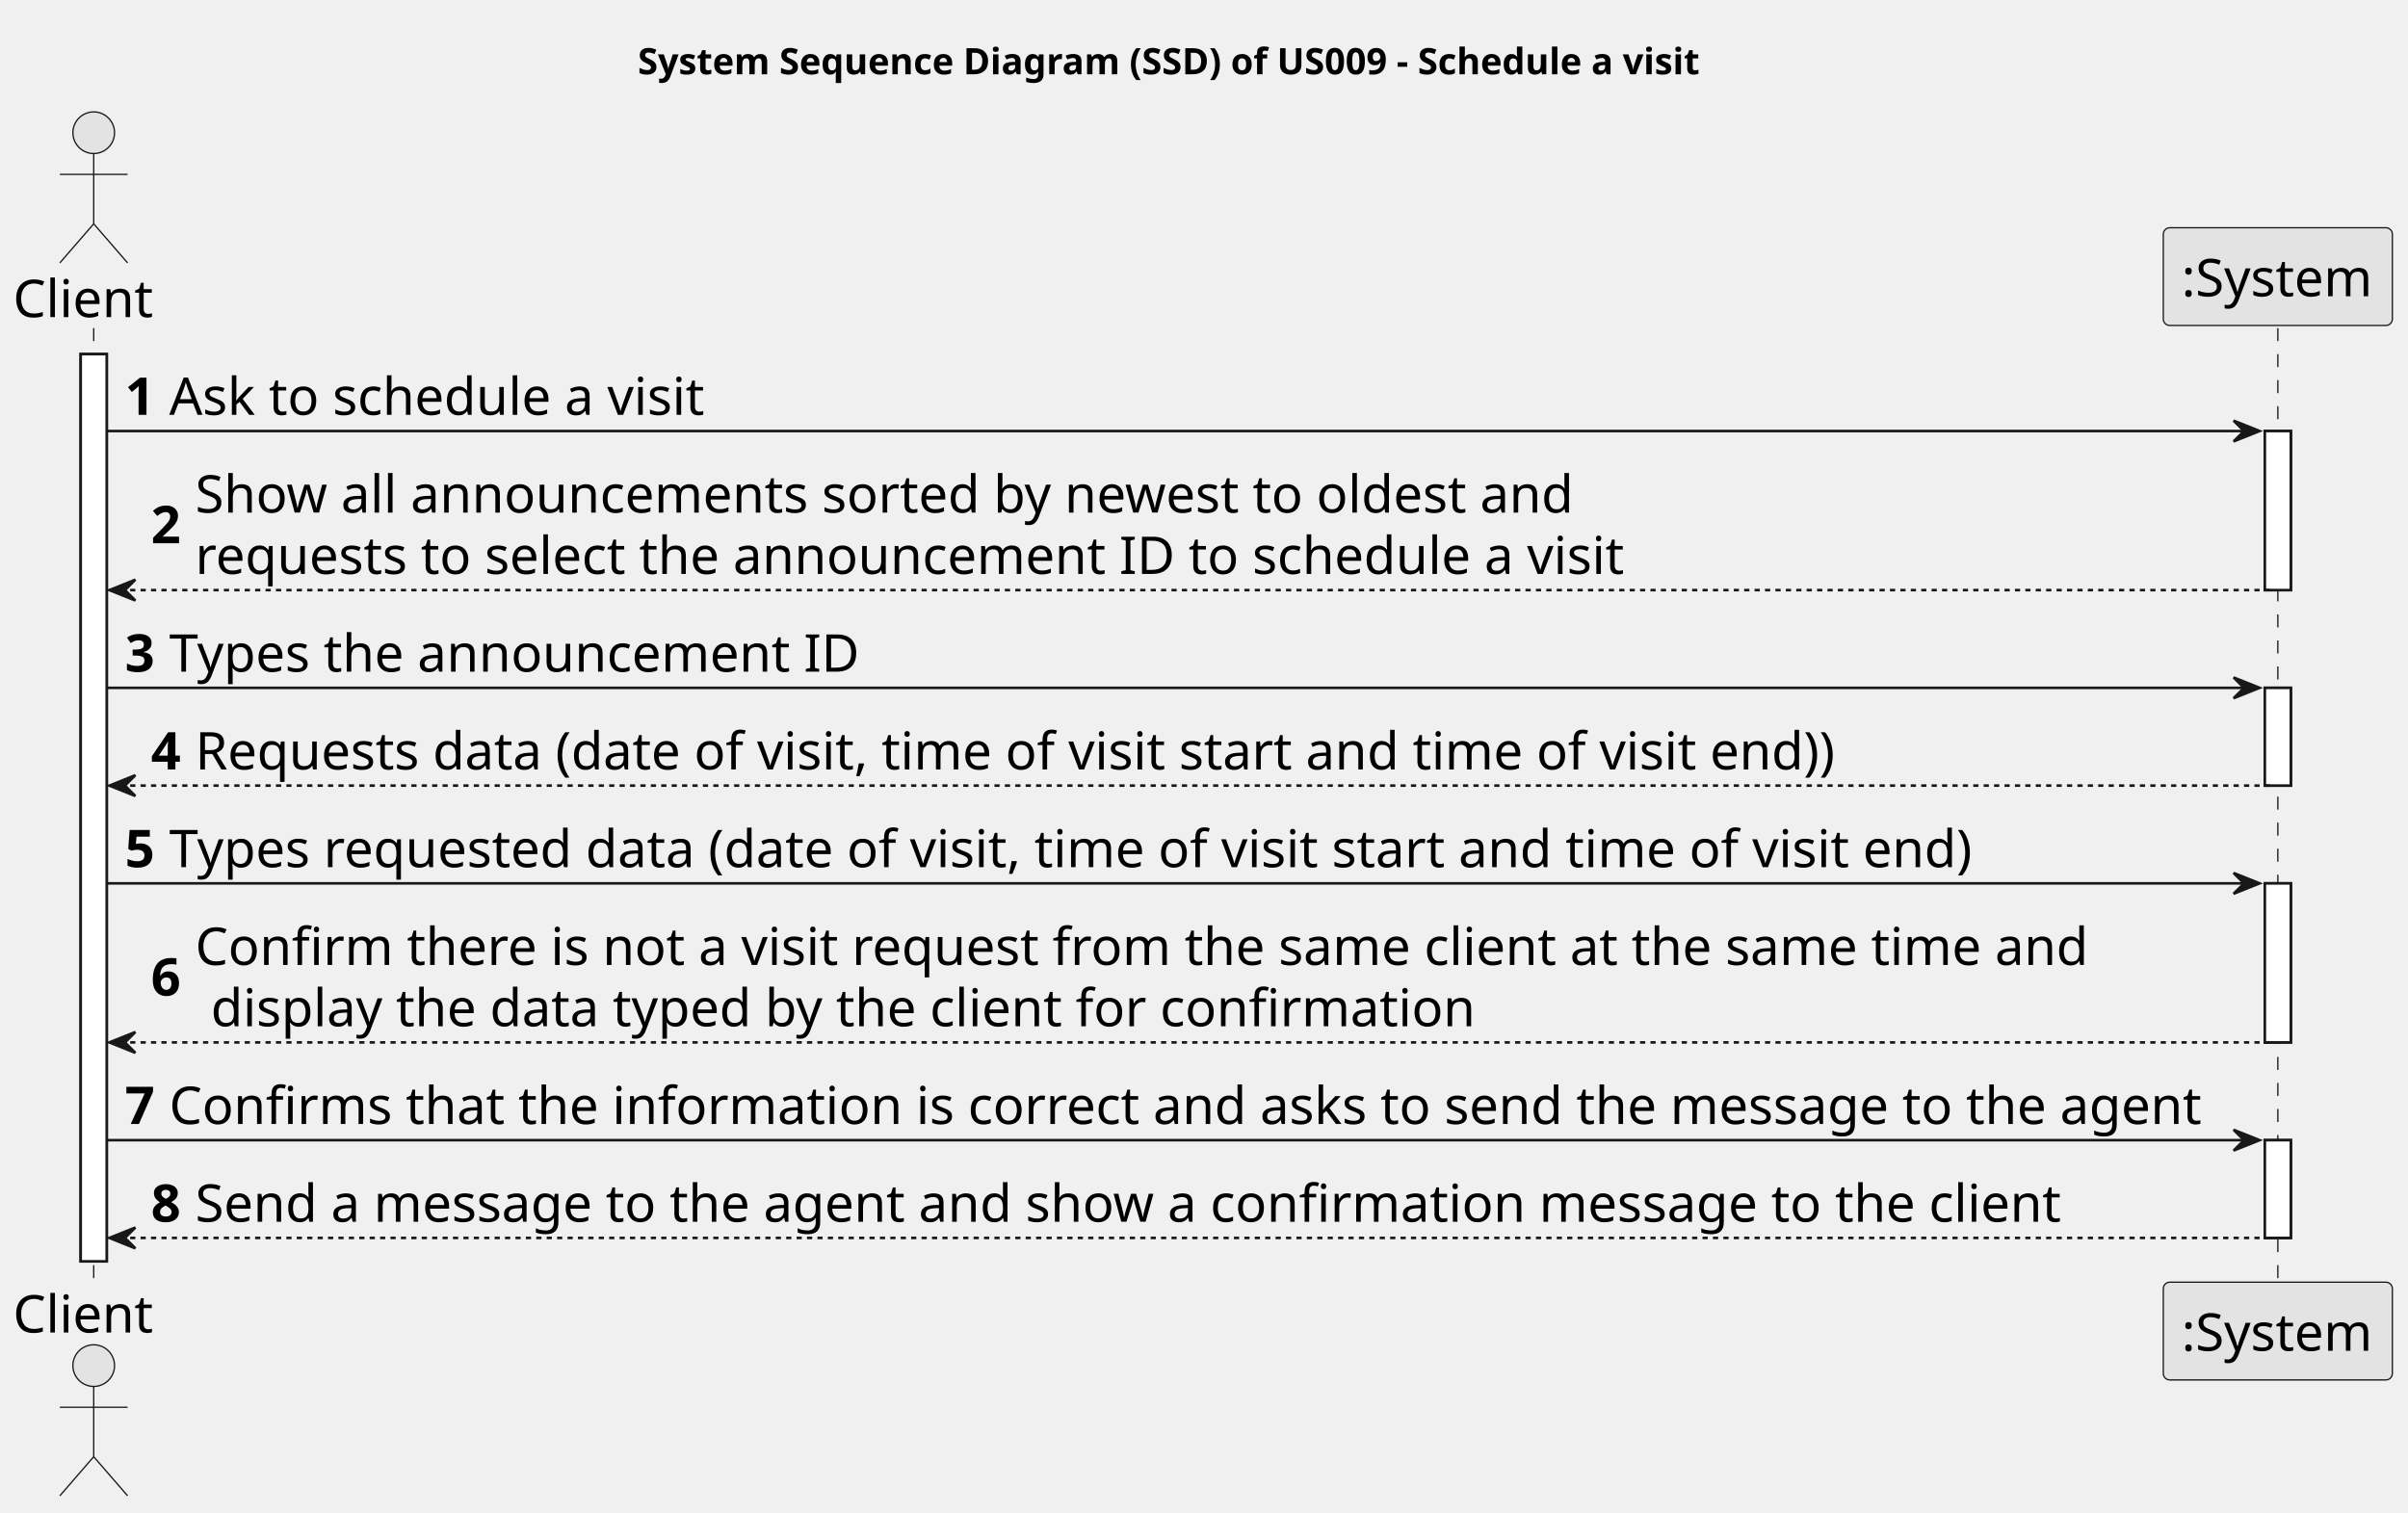
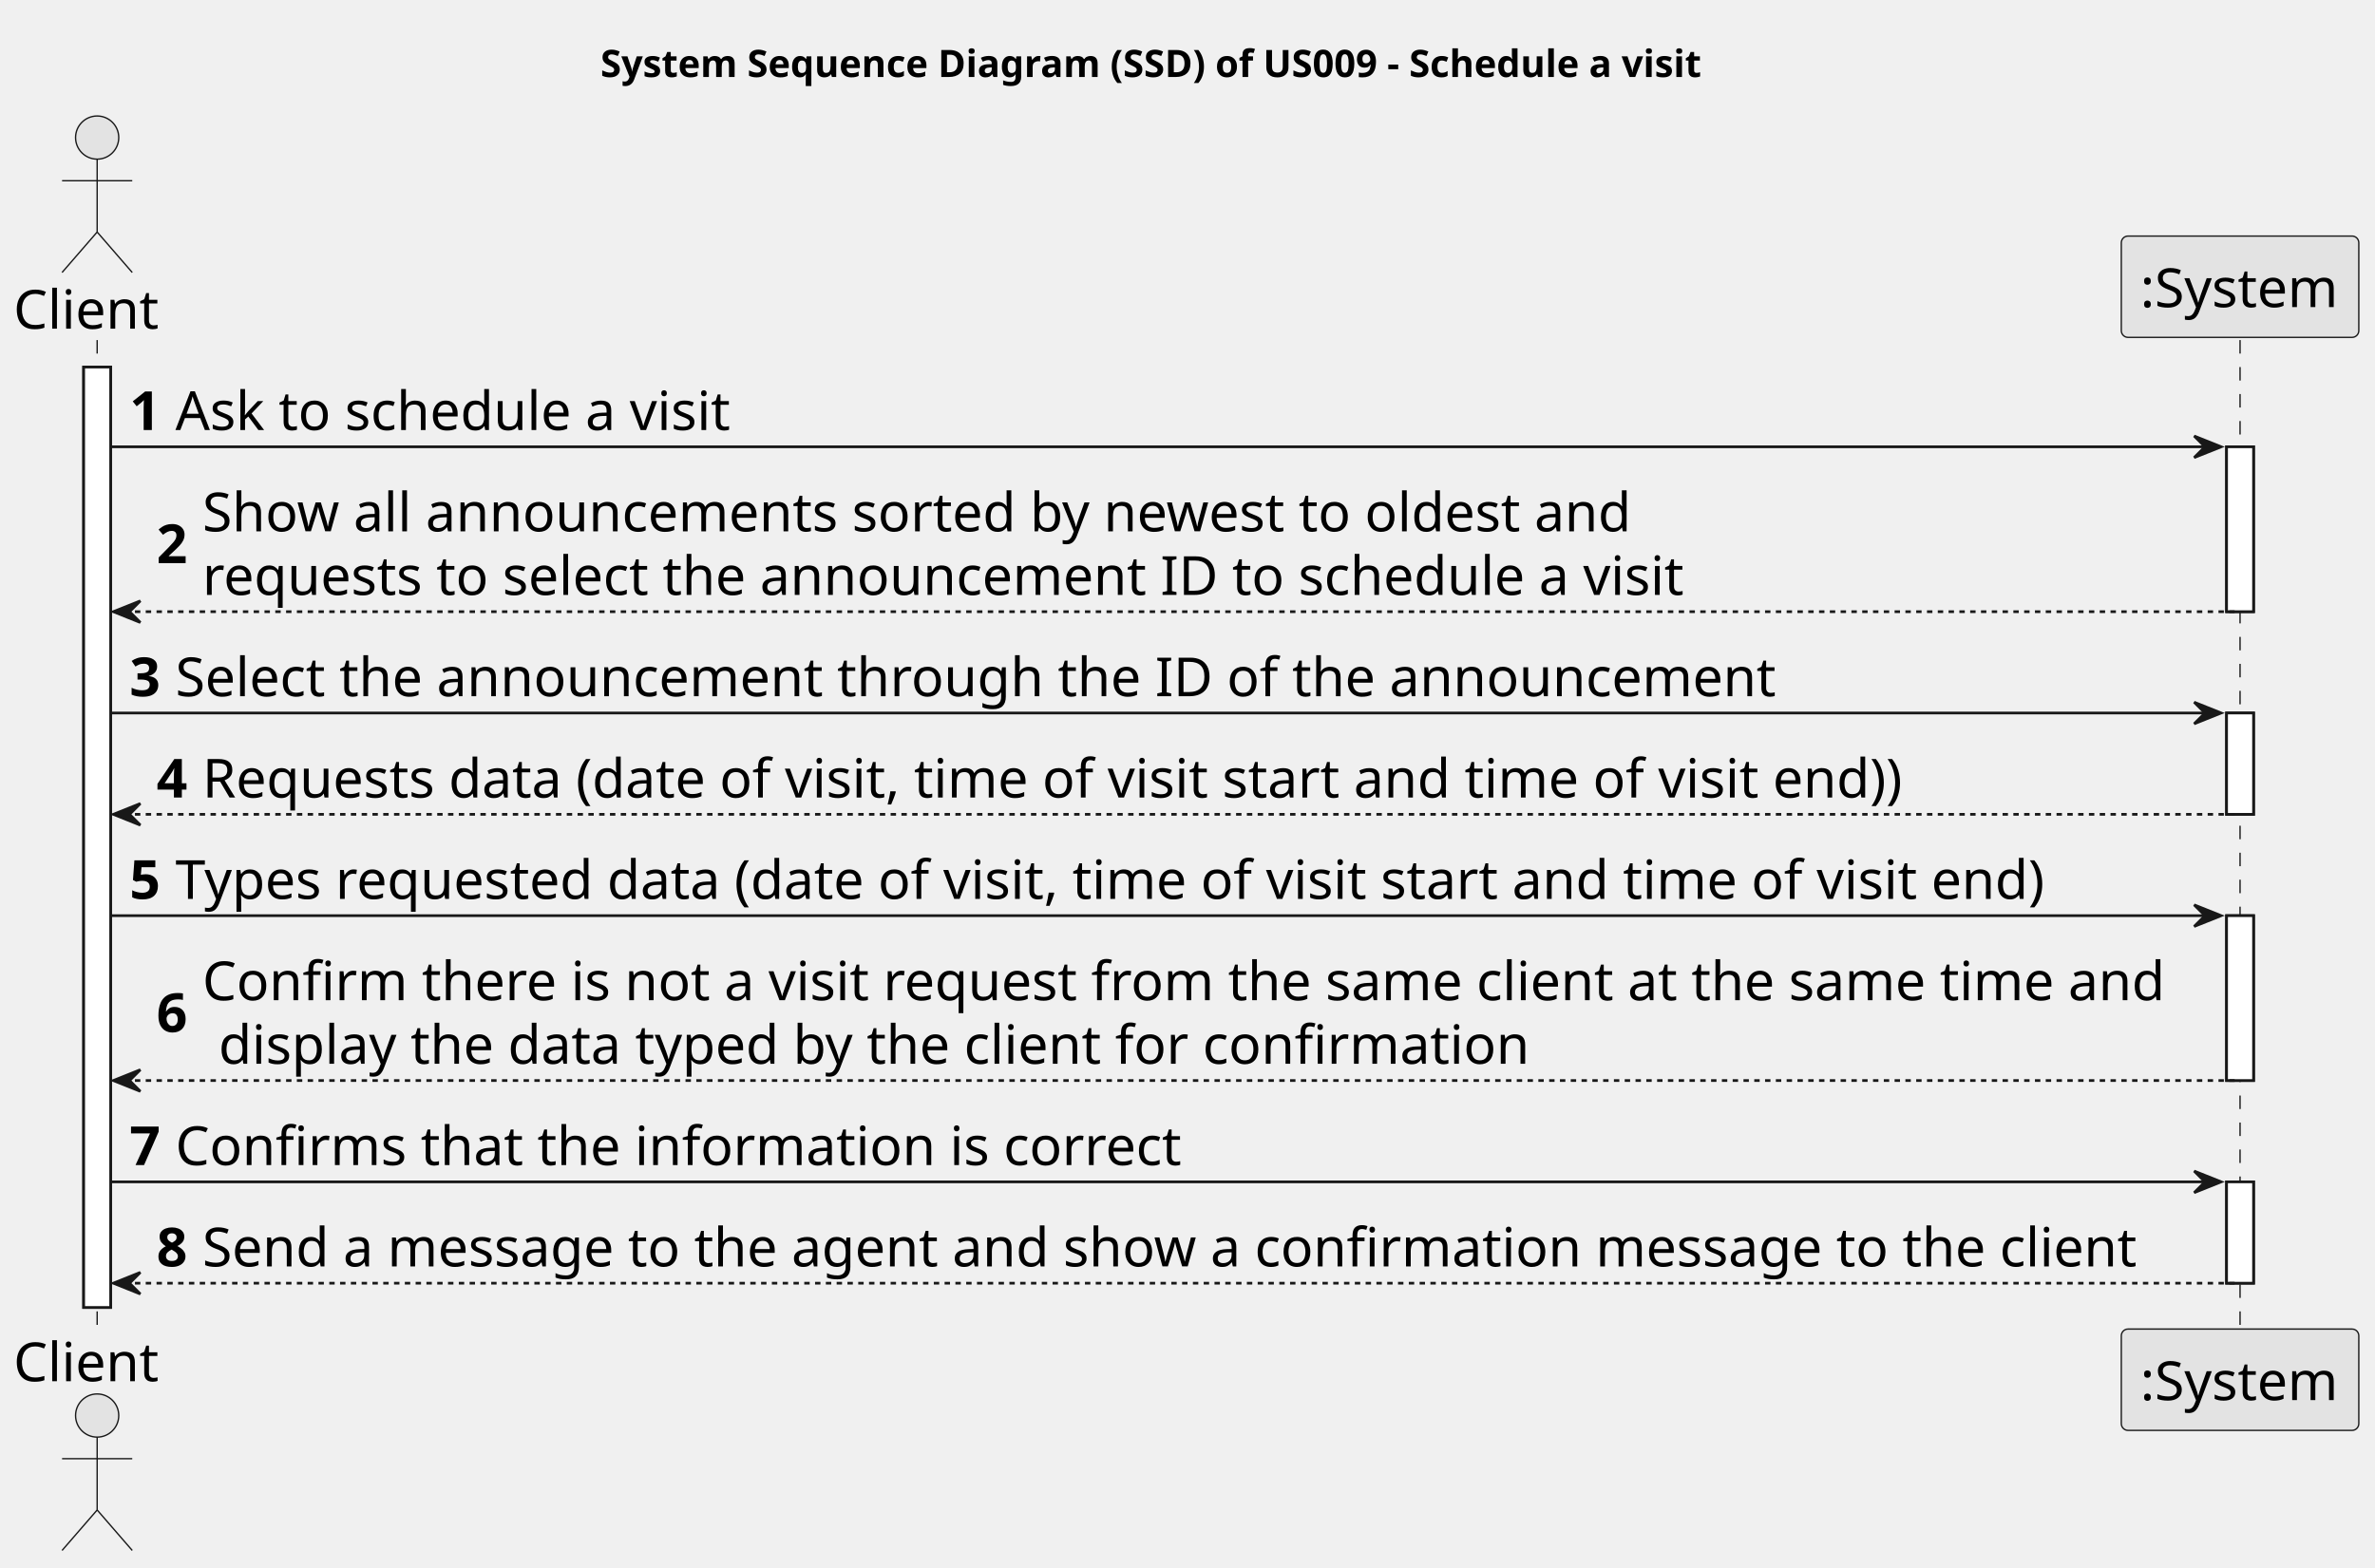
- <svg xmlns="http://www.w3.org/2000/svg" contentStyleType="text/css" height="581px" preserveAspectRatio="none" style="width:925px;height:581px;background:#FFFFFF;" version="1.1" viewBox="0 0 925 581" width="925px" zoomAndPan="magnify">
+ <svg xmlns="http://www.w3.org/2000/svg" contentStyleType="text/css" height="581px" preserveAspectRatio="none" style="width:880px;height:581px;background:#FFFFFF;" version="1.1" viewBox="0 0 880 581" width="880px" zoomAndPan="magnify">
  <defs />
  <g>
-     <text fill="#000000" font-family="sans-serif" font-size="14" font-weight="bold" lengthAdjust="spacing" textLength="433" x="245" y="28.535">System Sequence Diagram (SSD) of US009 - Schedule a visit</text>
+     <text fill="#000000" font-family="sans-serif" font-size="14" font-weight="bold" lengthAdjust="spacing" textLength="433" x="222.5" y="28.535">System Sequence Diagram (SSD) of US009 - Schedule a visit</text>
    <rect fill="#FFFFFF" height="348.547" style="stroke:#181818;stroke-width:1.0;" width="10" x="31" y="136.043" />
-     <rect fill="#FFFFFF" height="61.109" style="stroke:#181818;stroke-width:1.0;" width="10" x="870" y="165.598" />
-     <rect fill="#FFFFFF" height="37.555" style="stroke:#181818;stroke-width:1.0;" width="10" x="870" y="264.262" />
-     <rect fill="#FFFFFF" height="61.109" style="stroke:#181818;stroke-width:1.0;" width="10" x="870" y="339.371" />
-     <rect fill="#FFFFFF" height="37.555" style="stroke:#181818;stroke-width:1.0;" width="10" x="870" y="438.035" />
+     <rect fill="#FFFFFF" height="61.109" style="stroke:#181818;stroke-width:1.0;" width="10" x="825" y="165.598" />
+     <rect fill="#FFFFFF" height="37.555" style="stroke:#181818;stroke-width:1.0;" width="10" x="825" y="264.262" />
+     <rect fill="#FFFFFF" height="61.109" style="stroke:#181818;stroke-width:1.0;" width="10" x="825" y="339.371" />
+     <rect fill="#FFFFFF" height="37.555" style="stroke:#181818;stroke-width:1.0;" width="10" x="825" y="438.035" />
    <line style="stroke:#181818;stroke-width:0.5;stroke-dasharray:5.0,5.0;" x1="36" x2="36" y1="126.043" y2="493.59" />
-     <line style="stroke:#181818;stroke-width:0.5;stroke-dasharray:5.0,5.0;" x1="875" x2="875" y1="126.043" y2="493.59" />
+     <line style="stroke:#181818;stroke-width:0.5;stroke-dasharray:5.0,5.0;" x1="830" x2="830" y1="126.043" y2="493.59" />
    <text fill="#000000" font-family="sans-serif" font-size="20" lengthAdjust="spacing" textLength="56" x="5" y="121.824">Client</text>
    <ellipse cx="36" cy="50.988" fill="#E3E3E3" rx="8" ry="8" style="stroke:#181818;stroke-width:0.5;" />
    <path d="M36,58.988 L36,85.988 M23,66.988 L49,66.988 M36,85.988 L23,100.988 M36,85.988 L49,100.988 " fill="none" style="stroke:#181818;stroke-width:0.5;" />
    <text fill="#000000" font-family="sans-serif" font-size="20" lengthAdjust="spacing" textLength="56" x="5" y="511.926">Client</text>
    <ellipse cx="36" cy="524.644" fill="#E3E3E3" rx="8" ry="8" style="stroke:#181818;stroke-width:0.5;" />
    <path d="M36,532.644 L36,559.644 M23,540.644 L49,540.644 M36,559.644 L23,574.644 M36,559.644 L49,574.644 " fill="none" style="stroke:#181818;stroke-width:0.5;" />
-     <rect fill="#E3E3E3" height="37.555" rx="2.5" ry="2.5" style="stroke:#181818;stroke-width:0.5;" width="88" x="831" y="87.488" />
-     <text fill="#000000" font-family="sans-serif" font-size="20" lengthAdjust="spacing" textLength="74" x="838" y="113.824">:System</text>
-     <rect fill="#E3E3E3" height="37.555" rx="2.5" ry="2.5" style="stroke:#181818;stroke-width:0.5;" width="88" x="831" y="492.59" />
-     <text fill="#000000" font-family="sans-serif" font-size="20" lengthAdjust="spacing" textLength="74" x="838" y="518.926">:System</text>
+     <rect fill="#E3E3E3" height="37.555" rx="2.5" ry="2.5" style="stroke:#181818;stroke-width:0.5;" width="88" x="786" y="87.488" />
+     <text fill="#000000" font-family="sans-serif" font-size="20" lengthAdjust="spacing" textLength="74" x="793" y="113.824">:System</text>
+     <rect fill="#E3E3E3" height="37.555" rx="2.5" ry="2.5" style="stroke:#181818;stroke-width:0.5;" width="88" x="786" y="492.59" />
+     <text fill="#000000" font-family="sans-serif" font-size="20" lengthAdjust="spacing" textLength="74" x="793" y="518.926">:System</text>
    <rect fill="#FFFFFF" height="348.547" style="stroke:#181818;stroke-width:1.0;" width="10" x="31" y="136.043" />
-     <rect fill="#FFFFFF" height="61.109" style="stroke:#181818;stroke-width:1.0;" width="10" x="870" y="165.598" />
-     <rect fill="#FFFFFF" height="37.555" style="stroke:#181818;stroke-width:1.0;" width="10" x="870" y="264.262" />
-     <rect fill="#FFFFFF" height="61.109" style="stroke:#181818;stroke-width:1.0;" width="10" x="870" y="339.371" />
-     <rect fill="#FFFFFF" height="37.555" style="stroke:#181818;stroke-width:1.0;" width="10" x="870" y="438.035" />
-     <polygon fill="#181818" points="858,161.598,868,165.598,858,169.598,862,165.598" style="stroke:#181818;stroke-width:1.0;" />
-     <line style="stroke:#181818;stroke-width:1.0;" x1="41" x2="864" y1="165.598" y2="165.598" />
+     <rect fill="#FFFFFF" height="61.109" style="stroke:#181818;stroke-width:1.0;" width="10" x="825" y="165.598" />
+     <rect fill="#FFFFFF" height="37.555" style="stroke:#181818;stroke-width:1.0;" width="10" x="825" y="264.262" />
+     <rect fill="#FFFFFF" height="61.109" style="stroke:#181818;stroke-width:1.0;" width="10" x="825" y="339.371" />
+     <rect fill="#FFFFFF" height="37.555" style="stroke:#181818;stroke-width:1.0;" width="10" x="825" y="438.035" />
+     <polygon fill="#181818" points="813,161.598,823,165.598,813,169.598,817,165.598" style="stroke:#181818;stroke-width:1.0;" />
+     <line style="stroke:#181818;stroke-width:1.0;" x1="41" x2="819" y1="165.598" y2="165.598" />
    <text fill="#000000" font-family="sans-serif" font-size="20" font-weight="bold" lengthAdjust="spacing" textLength="13" x="48" y="159.379">1</text>
    <text fill="#000000" font-family="sans-serif" font-size="20" lengthAdjust="spacing" textLength="214" x="65" y="159.379">Ask to schedule a visit</text>
    <polygon fill="#181818" points="52,222.707,42,226.707,52,230.707,48,226.707" style="stroke:#181818;stroke-width:1.0;" />
-     <line style="stroke:#181818;stroke-width:1.0;stroke-dasharray:2.0,2.0;" x1="46" x2="874" y1="226.707" y2="226.707" />
+     <line style="stroke:#181818;stroke-width:1.0;stroke-dasharray:2.0,2.0;" x1="46" x2="829" y1="226.707" y2="226.707" />
    <text fill="#000000" font-family="sans-serif" font-size="20" font-weight="bold" lengthAdjust="spacing" textLength="13" x="58" y="208.711">2</text>
    <text fill="#000000" font-family="sans-serif" font-size="20" lengthAdjust="spacing" textLength="536" x="75" y="196.934">Show all announcements sorted by newest to oldest and</text>
    <text fill="#000000" font-family="sans-serif" font-size="20" lengthAdjust="spacing" textLength="556" x="75" y="220.488">requests to select the announcement ID to schedule a visit</text>
-     <polygon fill="#181818" points="858,260.262,868,264.262,858,268.262,862,264.262" style="stroke:#181818;stroke-width:1.0;" />
-     <line style="stroke:#181818;stroke-width:1.0;" x1="41" x2="864" y1="264.262" y2="264.262" />
+     <polygon fill="#181818" points="813,260.262,823,264.262,813,268.262,817,264.262" style="stroke:#181818;stroke-width:1.0;" />
+     <line style="stroke:#181818;stroke-width:1.0;" x1="41" x2="819" y1="264.262" y2="264.262" />
    <text fill="#000000" font-family="sans-serif" font-size="20" font-weight="bold" lengthAdjust="spacing" textLength="13" x="48" y="258.043">3</text>
-     <text fill="#000000" font-family="sans-serif" font-size="20" lengthAdjust="spacing" textLength="267" x="65" y="258.043">Types the announcement ID</text>
+     <text fill="#000000" font-family="sans-serif" font-size="20" lengthAdjust="spacing" textLength="591" x="65" y="258.043">Select the announcement through the ID of the announcement</text>
    <polygon fill="#181818" points="52,297.816,42,301.816,52,305.816,48,301.816" style="stroke:#181818;stroke-width:1.0;" />
-     <line style="stroke:#181818;stroke-width:1.0;stroke-dasharray:2.0,2.0;" x1="46" x2="874" y1="301.816" y2="301.816" />
+     <line style="stroke:#181818;stroke-width:1.0;stroke-dasharray:2.0,2.0;" x1="46" x2="829" y1="301.816" y2="301.816" />
    <text fill="#000000" font-family="sans-serif" font-size="20" font-weight="bold" lengthAdjust="spacing" textLength="13" x="58" y="295.598">4</text>
    <text fill="#000000" font-family="sans-serif" font-size="20" lengthAdjust="spacing" textLength="651" x="75" y="295.598">Requests data (date of visit, time of visit start and time of visit end))</text>
-     <polygon fill="#181818" points="858,335.371,868,339.371,858,343.371,862,339.371" style="stroke:#181818;stroke-width:1.0;" />
-     <line style="stroke:#181818;stroke-width:1.0;" x1="41" x2="864" y1="339.371" y2="339.371" />
+     <polygon fill="#181818" points="813,335.371,823,339.371,813,343.371,817,339.371" style="stroke:#181818;stroke-width:1.0;" />
+     <line style="stroke:#181818;stroke-width:1.0;" x1="41" x2="819" y1="339.371" y2="339.371" />
    <text fill="#000000" font-family="sans-serif" font-size="20" font-weight="bold" lengthAdjust="spacing" textLength="13" x="48" y="333.152">5</text>
    <text fill="#000000" font-family="sans-serif" font-size="20" lengthAdjust="spacing" textLength="716" x="65" y="333.152">Types requested data (date of visit, time of visit start and time of visit end)</text>
    <polygon fill="#181818" points="52,396.481,42,400.481,52,404.481,48,400.481" style="stroke:#181818;stroke-width:1.0;" />
-     <line style="stroke:#181818;stroke-width:1.0;stroke-dasharray:2.0,2.0;" x1="46" x2="874" y1="400.481" y2="400.481" />
+     <line style="stroke:#181818;stroke-width:1.0;stroke-dasharray:2.0,2.0;" x1="46" x2="829" y1="400.481" y2="400.481" />
    <text fill="#000000" font-family="sans-serif" font-size="20" font-weight="bold" lengthAdjust="spacing" textLength="13" x="58" y="382.484">6</text>
    <text fill="#000000" font-family="sans-serif" font-size="20" lengthAdjust="spacing" textLength="743" x="75" y="370.707">Confirm there is not a visit request from the same client at the same time and</text>
    <text fill="#000000" font-family="sans-serif" font-size="20" lengthAdjust="spacing" textLength="497" x="81" y="394.262">display the data typed by the client for confirmation</text>
-     <polygon fill="#181818" points="858,434.035,868,438.035,858,442.035,862,438.035" style="stroke:#181818;stroke-width:1.0;" />
-     <line style="stroke:#181818;stroke-width:1.0;" x1="41" x2="864" y1="438.035" y2="438.035" />
+     <polygon fill="#181818" points="813,434.035,823,438.035,813,442.035,817,438.035" style="stroke:#181818;stroke-width:1.0;" />
+     <line style="stroke:#181818;stroke-width:1.0;" x1="41" x2="819" y1="438.035" y2="438.035" />
    <text fill="#000000" font-family="sans-serif" font-size="20" font-weight="bold" lengthAdjust="spacing" textLength="13" x="48" y="431.816">7</text>
-     <text fill="#000000" font-family="sans-serif" font-size="20" lengthAdjust="spacing" textLength="793" x="65" y="431.816">Confirms that the information is correct and asks to send the message to the agent</text>
+     <text fill="#000000" font-family="sans-serif" font-size="20" lengthAdjust="spacing" textLength="379" x="65" y="431.816">Confirms that the information is correct</text>
    <polygon fill="#181818" points="52,471.59,42,475.59,52,479.59,48,475.59" style="stroke:#181818;stroke-width:1.0;" />
-     <line style="stroke:#181818;stroke-width:1.0;stroke-dasharray:2.0,2.0;" x1="46" x2="874" y1="475.59" y2="475.59" />
+     <line style="stroke:#181818;stroke-width:1.0;stroke-dasharray:2.0,2.0;" x1="46" x2="829" y1="475.59" y2="475.59" />
    <text fill="#000000" font-family="sans-serif" font-size="20" font-weight="bold" lengthAdjust="spacing" textLength="13" x="58" y="469.371">8</text>
    <text fill="#000000" font-family="sans-serif" font-size="20" lengthAdjust="spacing" textLength="725" x="75" y="469.371">Send a message to the agent and show a confirmation message to the client</text>
  </g>
</svg>
